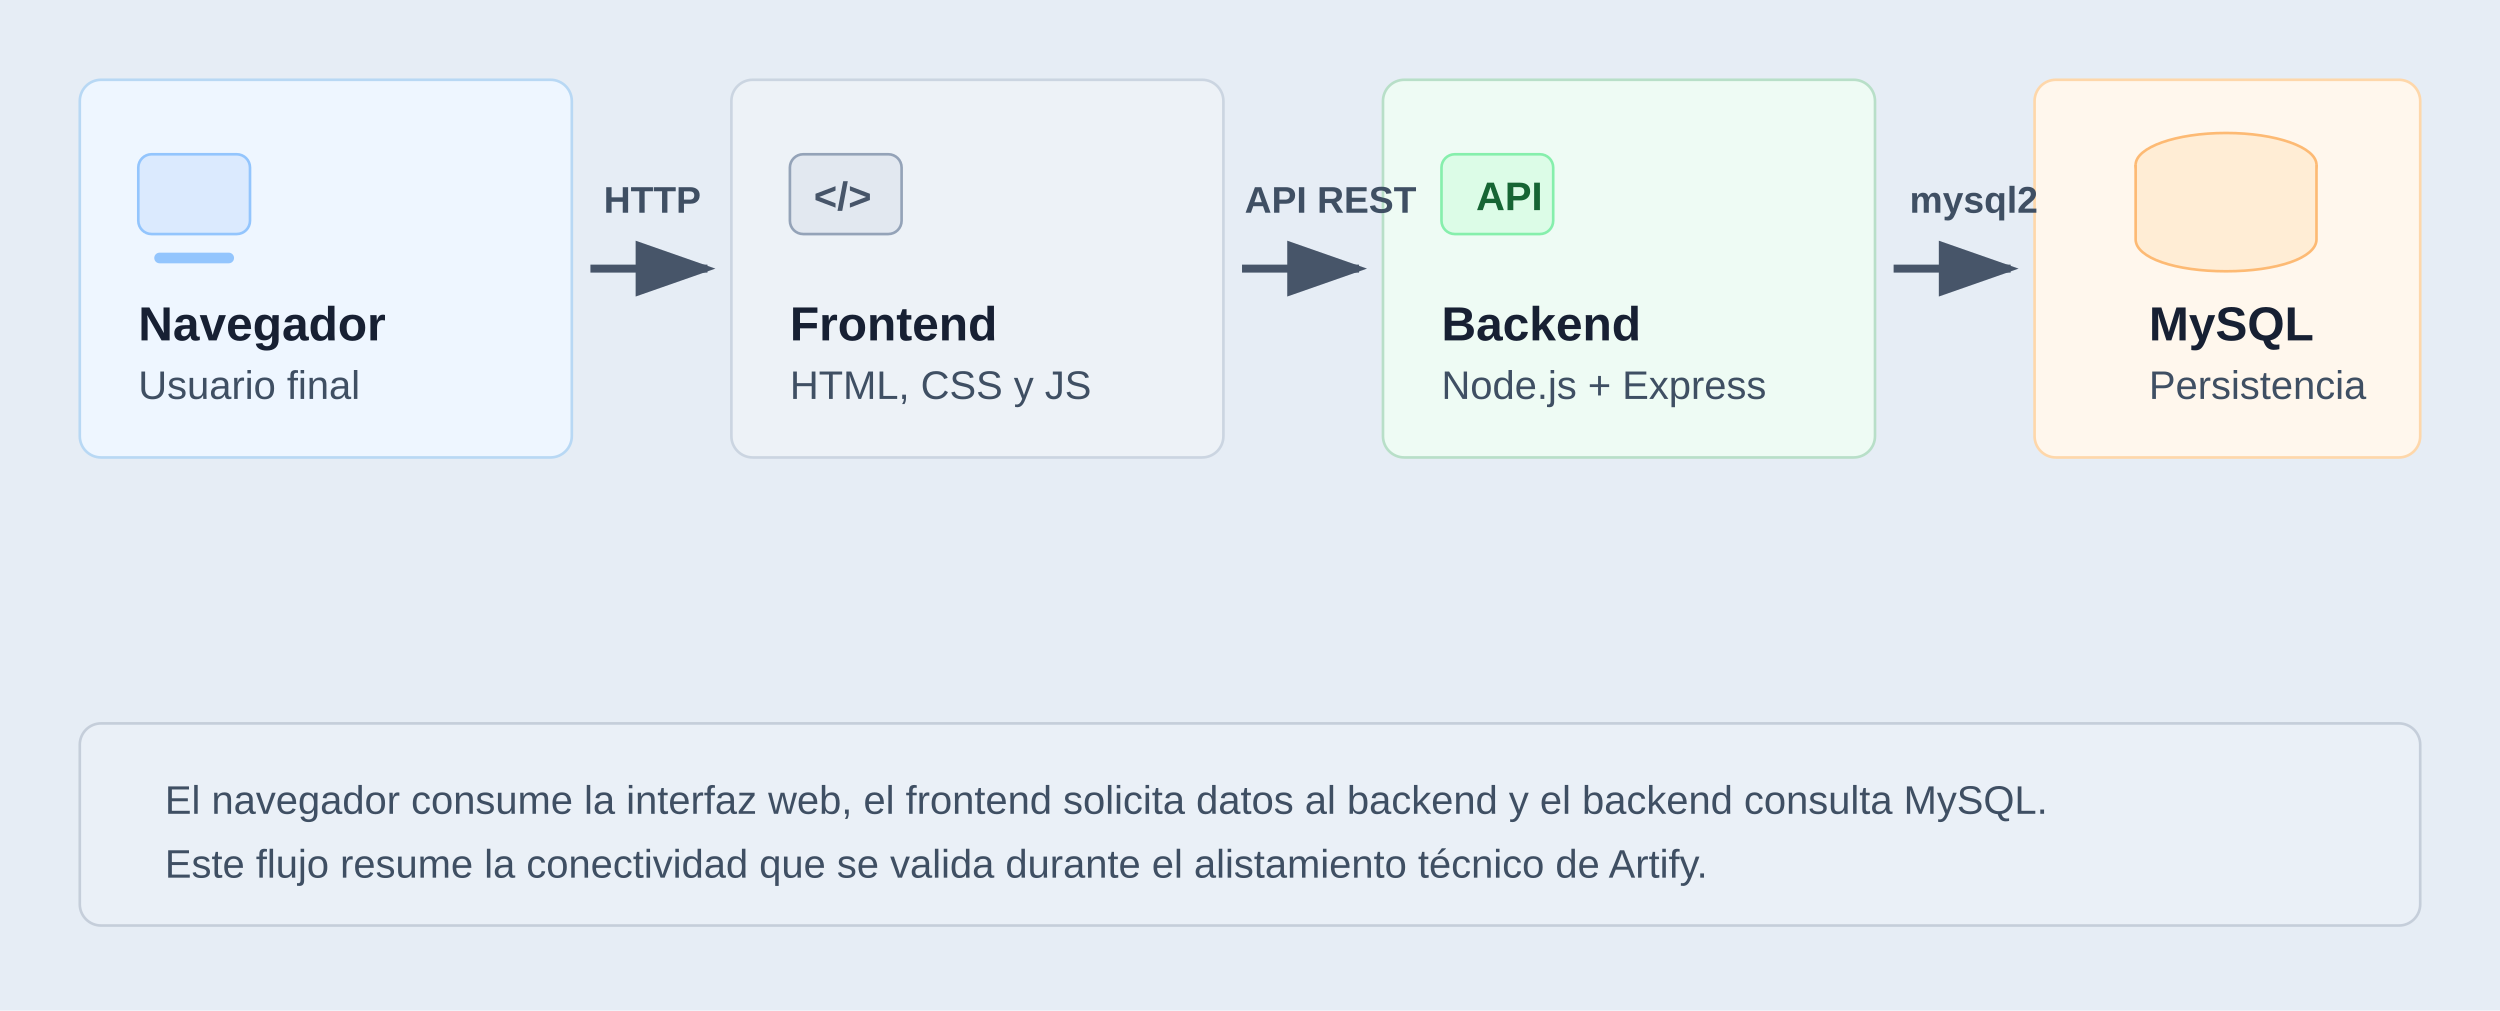
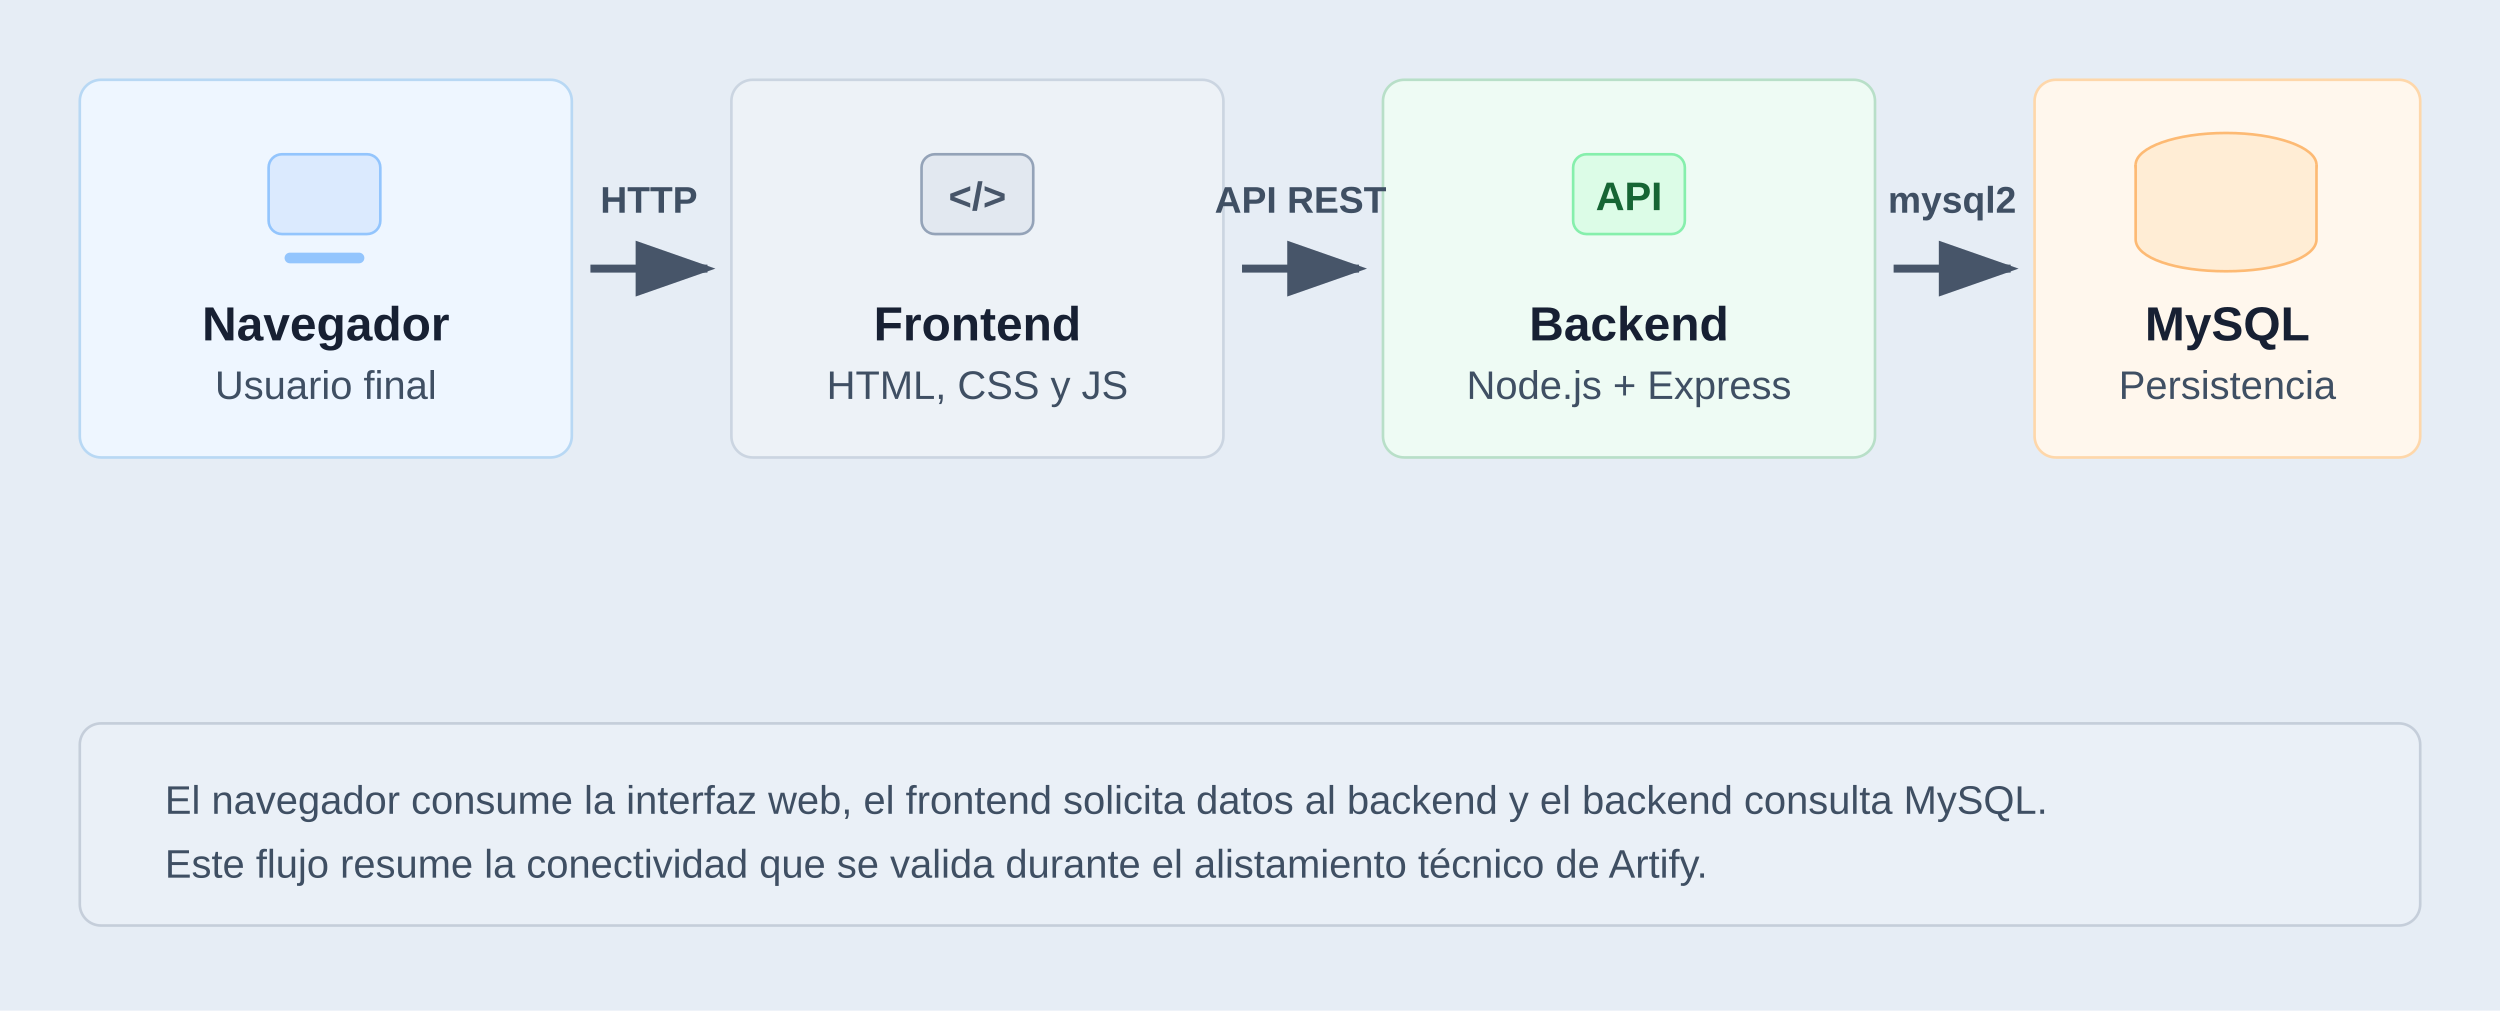
<svg xmlns="http://www.w3.org/2000/svg" width="940" height="380" viewBox="80 108 940 380" role="img" aria-labelledby="title desc">
  <defs>
    <marker id="arrow" markerWidth="11" markerHeight="11" refX="9" refY="3.5" orient="auto" markerUnits="strokeWidth">
      <path d="M0,0 L0,7 L10,3.5 z" fill="#475569" />
    </marker>
    <style>
-       .card-title { font: 700 18px Arial, Helvetica, sans-serif; fill: #172033; }
-       .card-text { font: 400 15px Arial, Helvetica, sans-serif; fill: #3f4f63; }
-       .label { font: 700 14px Arial, Helvetica, sans-serif; fill: #3f4f63; }
+       .card-title { font: 700 18px Arial, Helvetica, sans-serif; fill: #172033; text-anchor: middle; }
+       .card-text { font: 400 15px Arial, Helvetica, sans-serif; fill: #3f4f63; text-anchor: middle; }
+       .label { font: 700 14px Arial, Helvetica, sans-serif; fill: #3f4f63; text-anchor: middle; }
      .note { font: 400 15px Arial, Helvetica, sans-serif; fill: #3f4f63; }
    </style>
  </defs>
  <rect x="80" y="108" width="940" height="380" fill="#e6edf5" />
  <rect x="110" y="138" width="185" height="142" rx="8" fill="#eef6ff" stroke="#b8d8f4" />
-   <rect x="132" y="166" width="42" height="30" rx="5" fill="#dbeafe" stroke="#93c5fd" />
-   <line x1="140" y1="205" x2="166" y2="205" stroke="#93c5fd" stroke-width="4" stroke-linecap="round" />
-   <text x="132" y="236" class="card-title">Navegador</text>
-   <text x="132" y="258" class="card-text">Usuario final</text>
+   <rect x="181" y="166" width="42" height="30" rx="5" fill="#dbeafe" stroke="#93c5fd" />
+   <line x1="189" y1="205" x2="215" y2="205" stroke="#93c5fd" stroke-width="4" stroke-linecap="round" />
+   <text x="202.5" y="236" class="card-title">Navegador</text>
+   <text x="202.5" y="258" class="card-text">Usuario final</text>
  <rect x="355" y="138" width="185" height="142" rx="8" fill="#edf2f7" stroke="#cbd5e1" />
-   <rect x="377" y="166" width="42" height="30" rx="5" fill="#e2e8f0" stroke="#94a3b8" />
-   <text x="386" y="187" font-family="Arial, Helvetica, sans-serif" font-size="15" font-weight="700" fill="#475569">&lt;/&gt;</text>
-   <text x="377" y="236" class="card-title">Frontend</text>
-   <text x="377" y="258" class="card-text">HTML, CSS y JS</text>
+   <rect x="426.5" y="166" width="42" height="30" rx="5" fill="#e2e8f0" stroke="#94a3b8" />
+   <text x="447.5" y="187" text-anchor="middle" font-family="Arial, Helvetica, sans-serif" font-size="15" font-weight="700" fill="#475569">&lt;/&gt;</text>
+   <text x="447.5" y="236" class="card-title">Frontend</text>
+   <text x="447.5" y="258" class="card-text">HTML, CSS y JS</text>
  <rect x="600" y="138" width="185" height="142" rx="8" fill="#eefbf4" stroke="#b8dfc8" />
-   <rect x="622" y="166" width="42" height="30" rx="5" fill="#dcfce7" stroke="#86efac" />
-   <text x="635" y="187" font-family="Arial, Helvetica, sans-serif" font-size="15" font-weight="700" fill="#166534">API</text>
-   <text x="622" y="236" class="card-title">Backend</text>
-   <text x="622" y="258" class="card-text">Node.js + Express</text>
+   <rect x="671.5" y="166" width="42" height="30" rx="5" fill="#dcfce7" stroke="#86efac" />
+   <text x="692.5" y="187" text-anchor="middle" font-family="Arial, Helvetica, sans-serif" font-size="15" font-weight="700" fill="#166534">API</text>
+   <text x="692.5" y="236" class="card-title">Backend</text>
+   <text x="692.5" y="258" class="card-text">Node.js + Express</text>
  <rect x="845" y="138" width="145" height="142" rx="8" fill="#fff7ed" stroke="#fed7aa" />
  <ellipse cx="917" cy="170" rx="34" ry="12" fill="#ffedd5" stroke="#fdba74" />
  <path d="M883 170 V198 C883 205 898 210 917 210 C936 210 951 205 951 198 V170" fill="#ffedd5" stroke="#fdba74" />
-   <text x="888" y="236" class="card-title">MySQL</text>
-   <text x="888" y="258" class="card-text">Persistencia</text>
+   <text x="917.5" y="236" class="card-title">MySQL</text>
+   <text x="917.5" y="258" class="card-text">Persistencia</text>
  <path d="M302 209 H346" stroke="#475569" stroke-width="3" marker-end="url(#arrow)" />
  <path d="M547 209 H591" stroke="#475569" stroke-width="3" marker-end="url(#arrow)" />
  <path d="M792 209 H836" stroke="#475569" stroke-width="3" marker-end="url(#arrow)" />
-   <text x="307" y="188" class="label">HTTP</text>
-   <text x="548" y="188" class="label">API REST</text>
-   <text x="798" y="188" class="label">mysql2</text>
+   <text x="324" y="188" class="label">HTTP</text>
+   <text x="569" y="188" class="label">API REST</text>
+   <text x="814" y="188" class="label">mysql2</text>
  <rect x="110" y="380" width="880" height="76" rx="8" fill="#eaf0f7" stroke="#c5ceda" />
  <text x="142" y="414" class="note">El navegador consume la interfaz web, el frontend solicita datos al backend y el backend consulta MySQL.</text>
  <text x="142" y="438" class="note">Este flujo resume la conectividad que se valida durante el alistamiento técnico de Artify.</text>
</svg>
